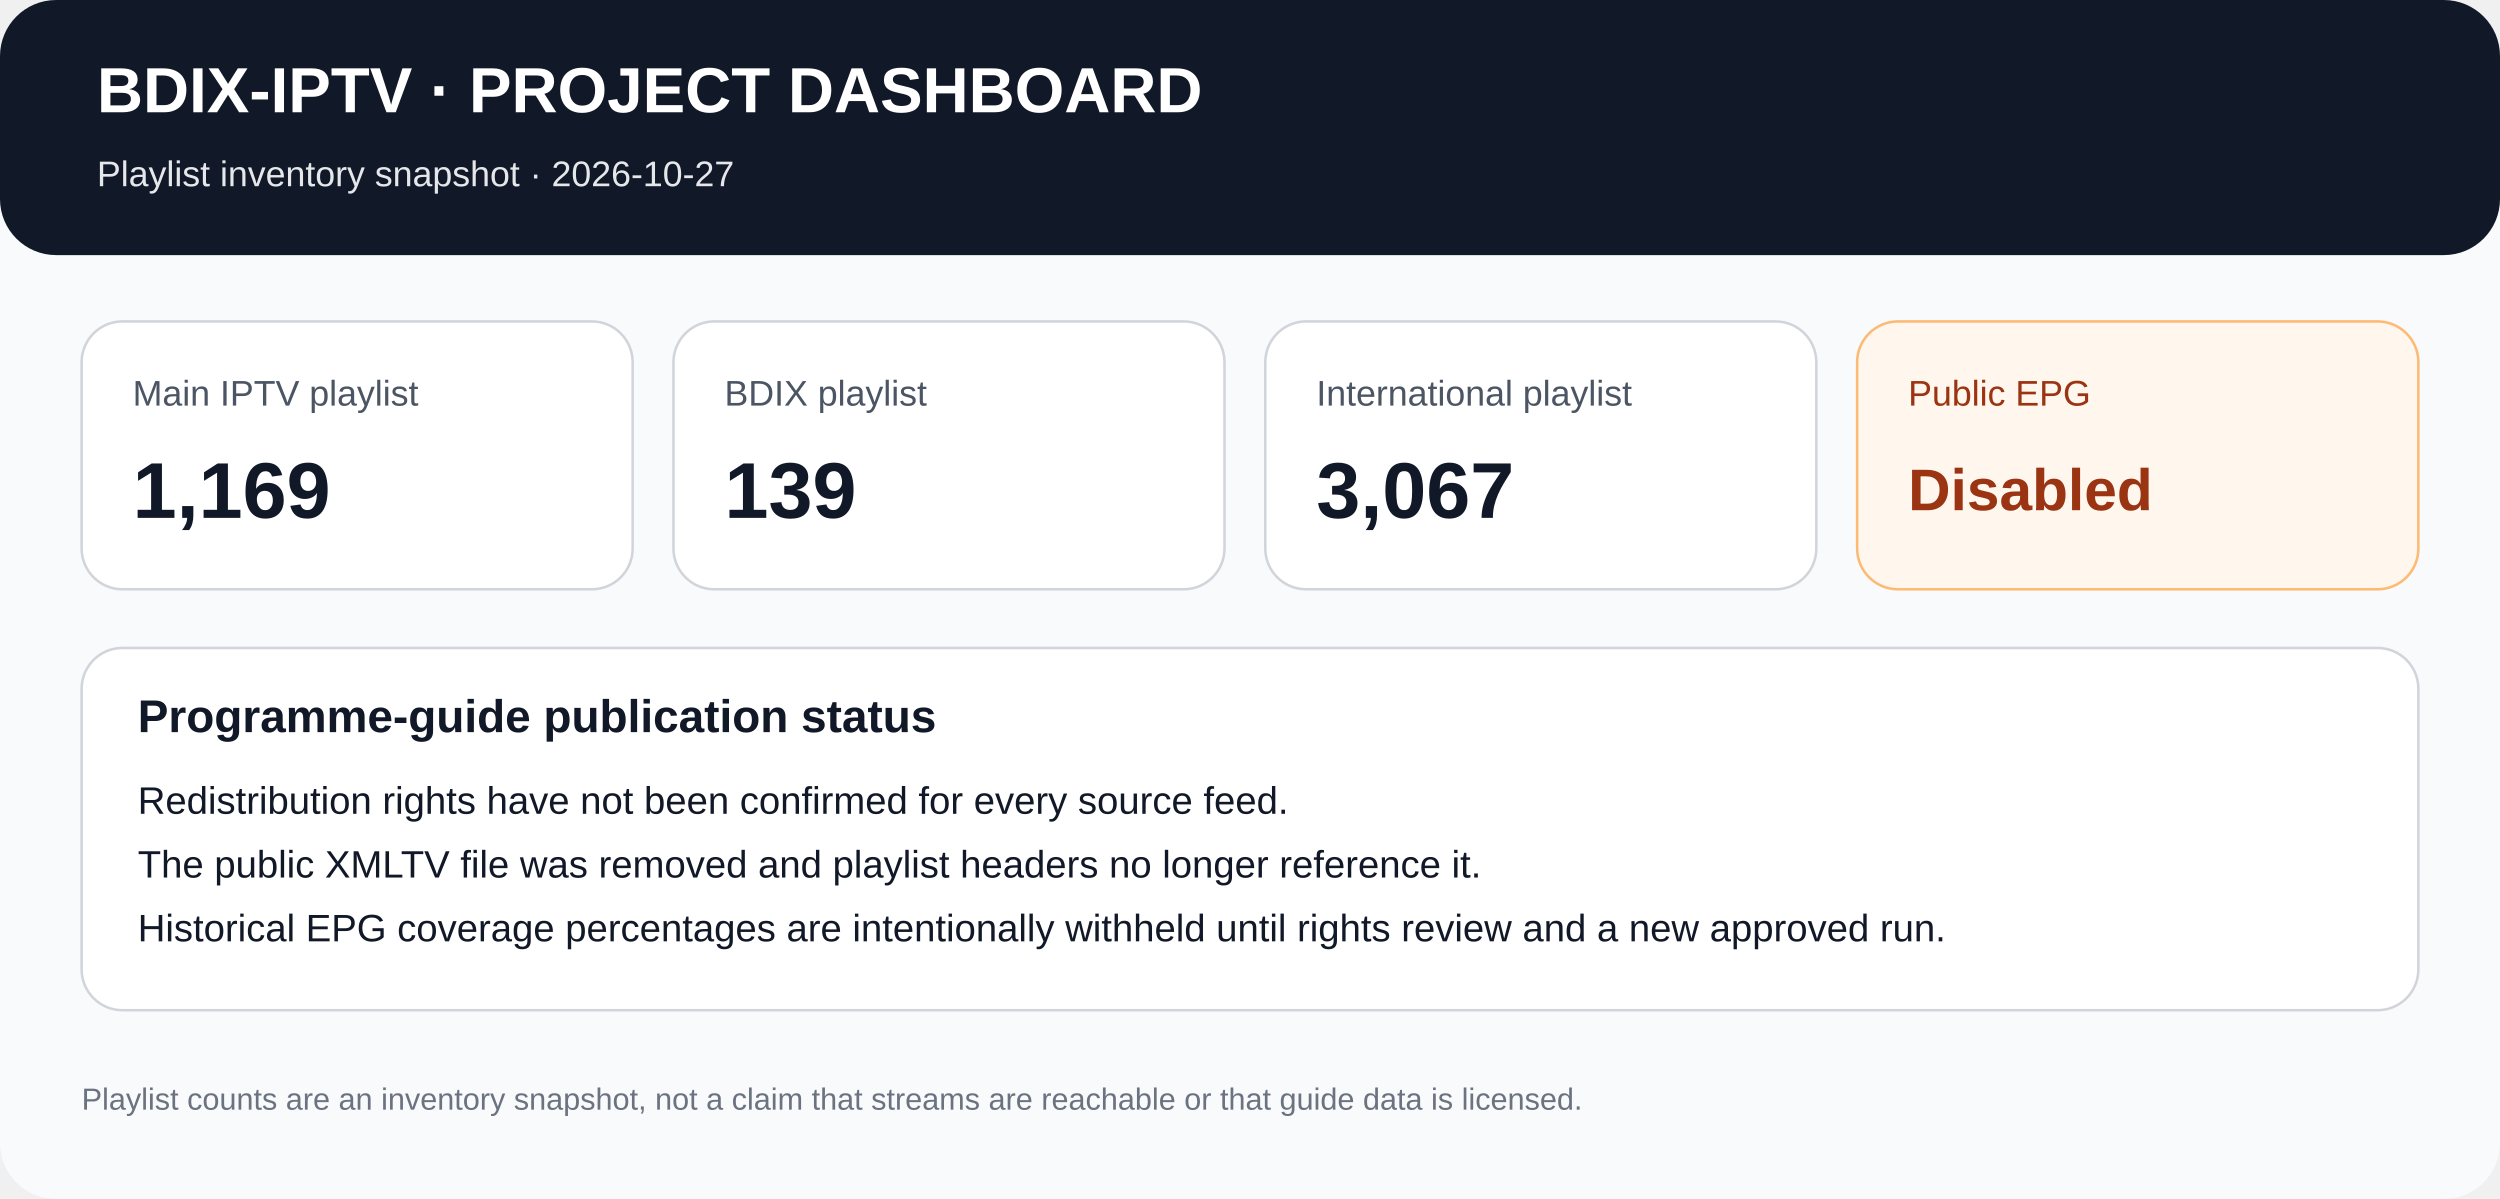
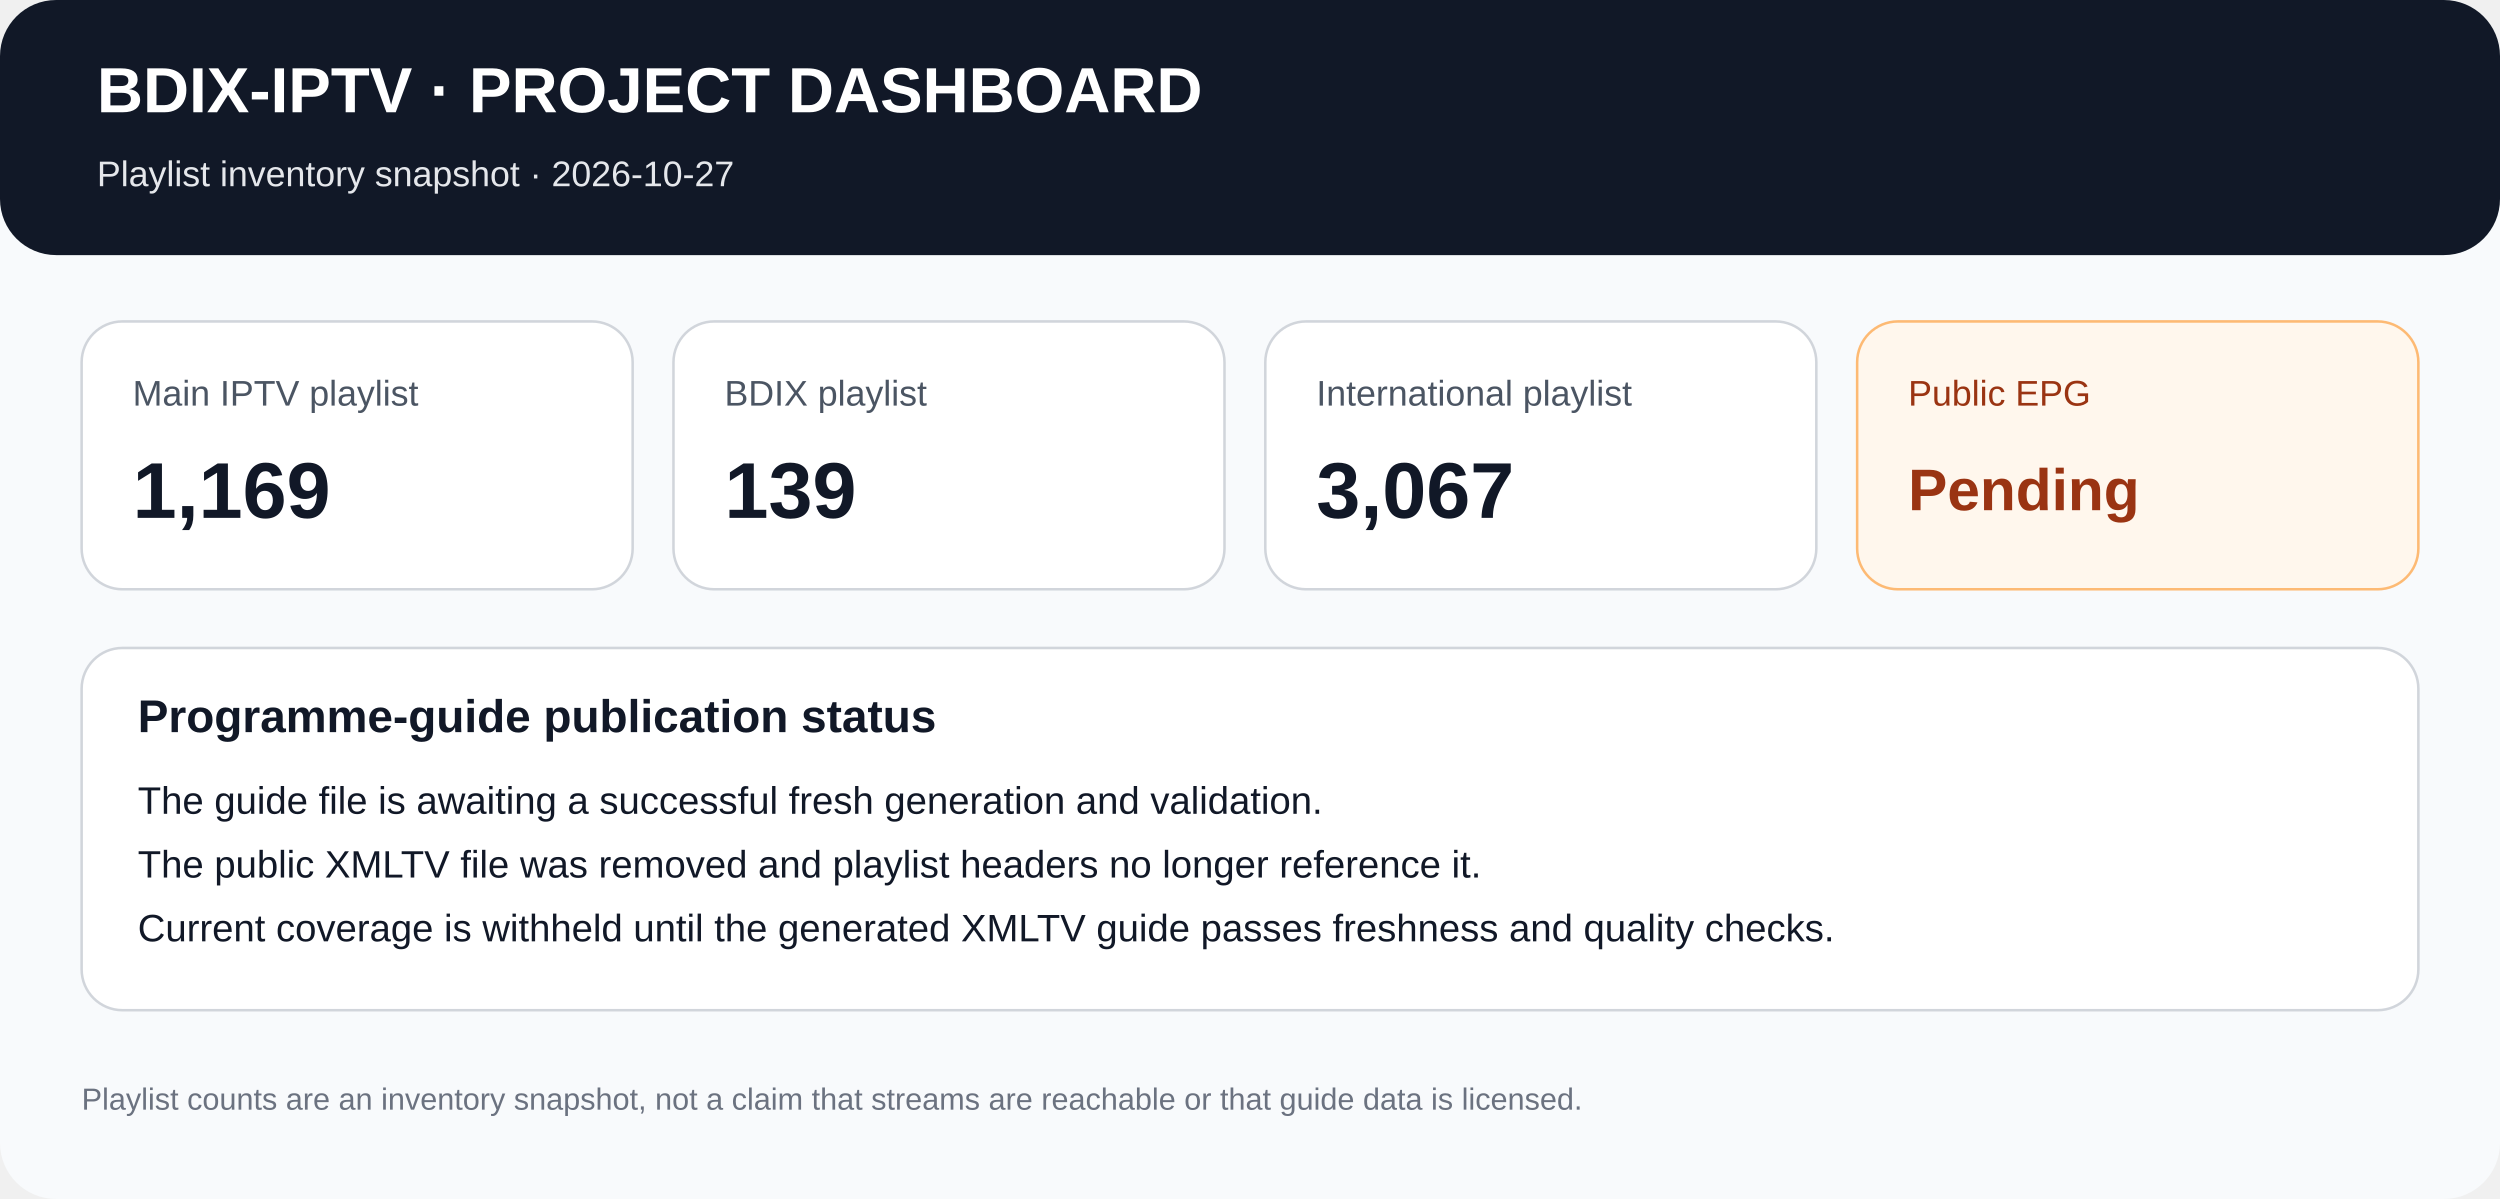
<svg xmlns="http://www.w3.org/2000/svg" width="980" height="470" viewBox="0 0 980 470" role="img" aria-labelledby="title desc">
  <rect width="980" height="470" rx="22" fill="#f8fafc" />
  <rect width="980" height="100" rx="22" fill="#111827" />
  <text x="38" y="44" font-family="Arial,Helvetica,sans-serif" font-size="25" font-weight="700" fill="#ffffff">BDIX-IPTV · PROJECT DASHBOARD</text>
  <text x="38" y="73" font-family="Arial,Helvetica,sans-serif" font-size="14" fill="#e5e7eb">Playlist inventory snapshot · 2026-10-27</text>
  <g font-family="Arial,Helvetica,sans-serif" fill="#111827">
    <rect x="32" y="126" width="216" height="105" rx="16" fill="#ffffff" stroke="#d1d5db" />
    <text x="52" y="159" font-size="14" fill="#4b5563">Main IPTV playlist</text>
    <text x="52" y="203" font-size="31" font-weight="700">1,169</text>
    <rect x="264" y="126" width="216" height="105" rx="16" fill="#ffffff" stroke="#d1d5db" />
    <text x="284" y="159" font-size="14" fill="#4b5563">BDIX playlist</text>
    <text x="284" y="203" font-size="31" font-weight="700">139</text>
    <rect x="496" y="126" width="216" height="105" rx="16" fill="#ffffff" stroke="#d1d5db" />
    <text x="516" y="159" font-size="14" fill="#4b5563">International playlist</text>
    <text x="516" y="203" font-size="31" font-weight="700">3,067</text>
    <rect x="728" y="126" width="220" height="105" rx="16" fill="#fff7ed" stroke="#fdba74" />
    <text x="748" y="159" font-size="14" fill="#9a3412">Public EPG</text>
-     <text x="748" y="200" font-size="23" font-weight="700" fill="#9a3412">Disabled</text>
+     <text x="748" y="200" font-size="23" font-weight="700" fill="#9a3412">Pending</text>
    <rect x="32" y="254" width="916" height="142" rx="16" fill="#ffffff" stroke="#d1d5db" />
    <text x="54" y="287" font-size="18" font-weight="700">Programme-guide publication status</text>
-     <text x="54" y="319" font-size="15">Redistribution rights have not been confirmed for every source feed.</text>
+     <text x="54" y="319" font-size="15">The guide file is awaiting a successful fresh generation and validation.</text>
    <text x="54" y="344" font-size="15">The public XMLTV file was removed and playlist headers no longer reference it.</text>
-     <text x="54" y="369" font-size="15">Historical EPG coverage percentages are intentionally withheld until rights review and a new approved run.</text>
+     <text x="54" y="369" font-size="15">Current coverage is withheld until the generated XMLTV guide passes freshness and quality checks.</text>
    <text x="32" y="435" font-size="12" fill="#6b7280">Playlist counts are an inventory snapshot, not a claim that streams are reachable or that guide data is licensed.</text>
  </g>
</svg>
